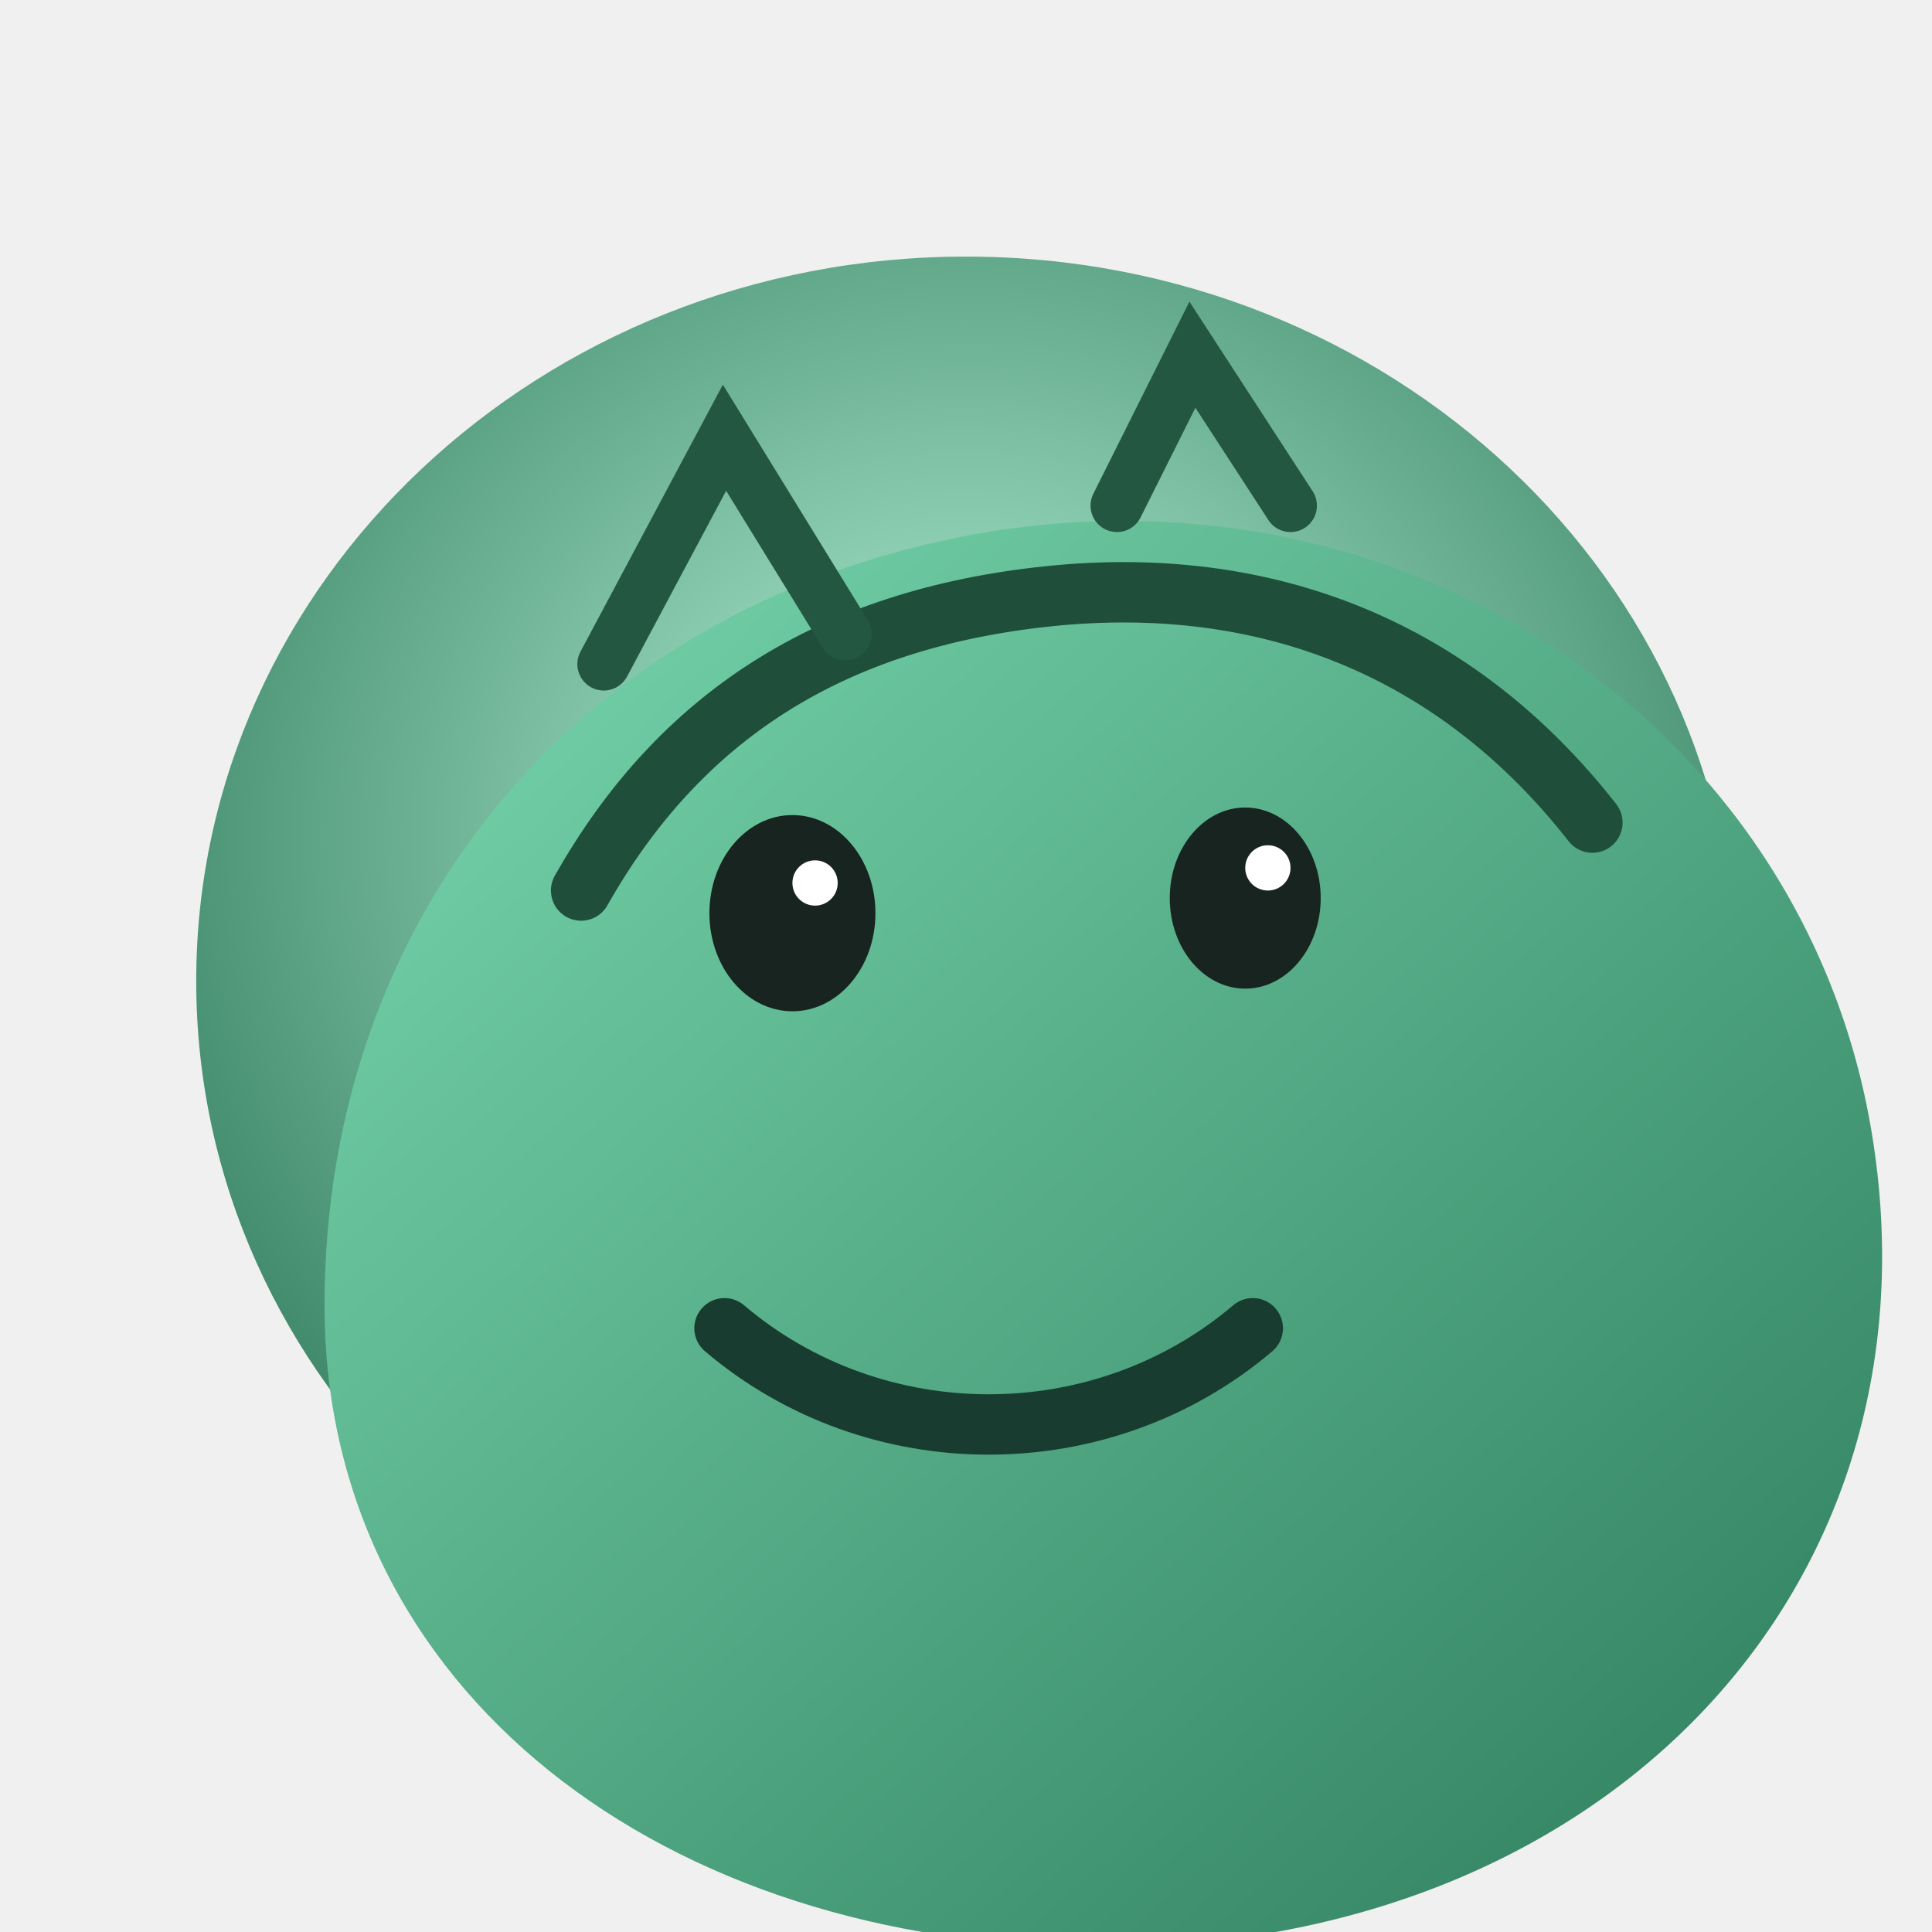
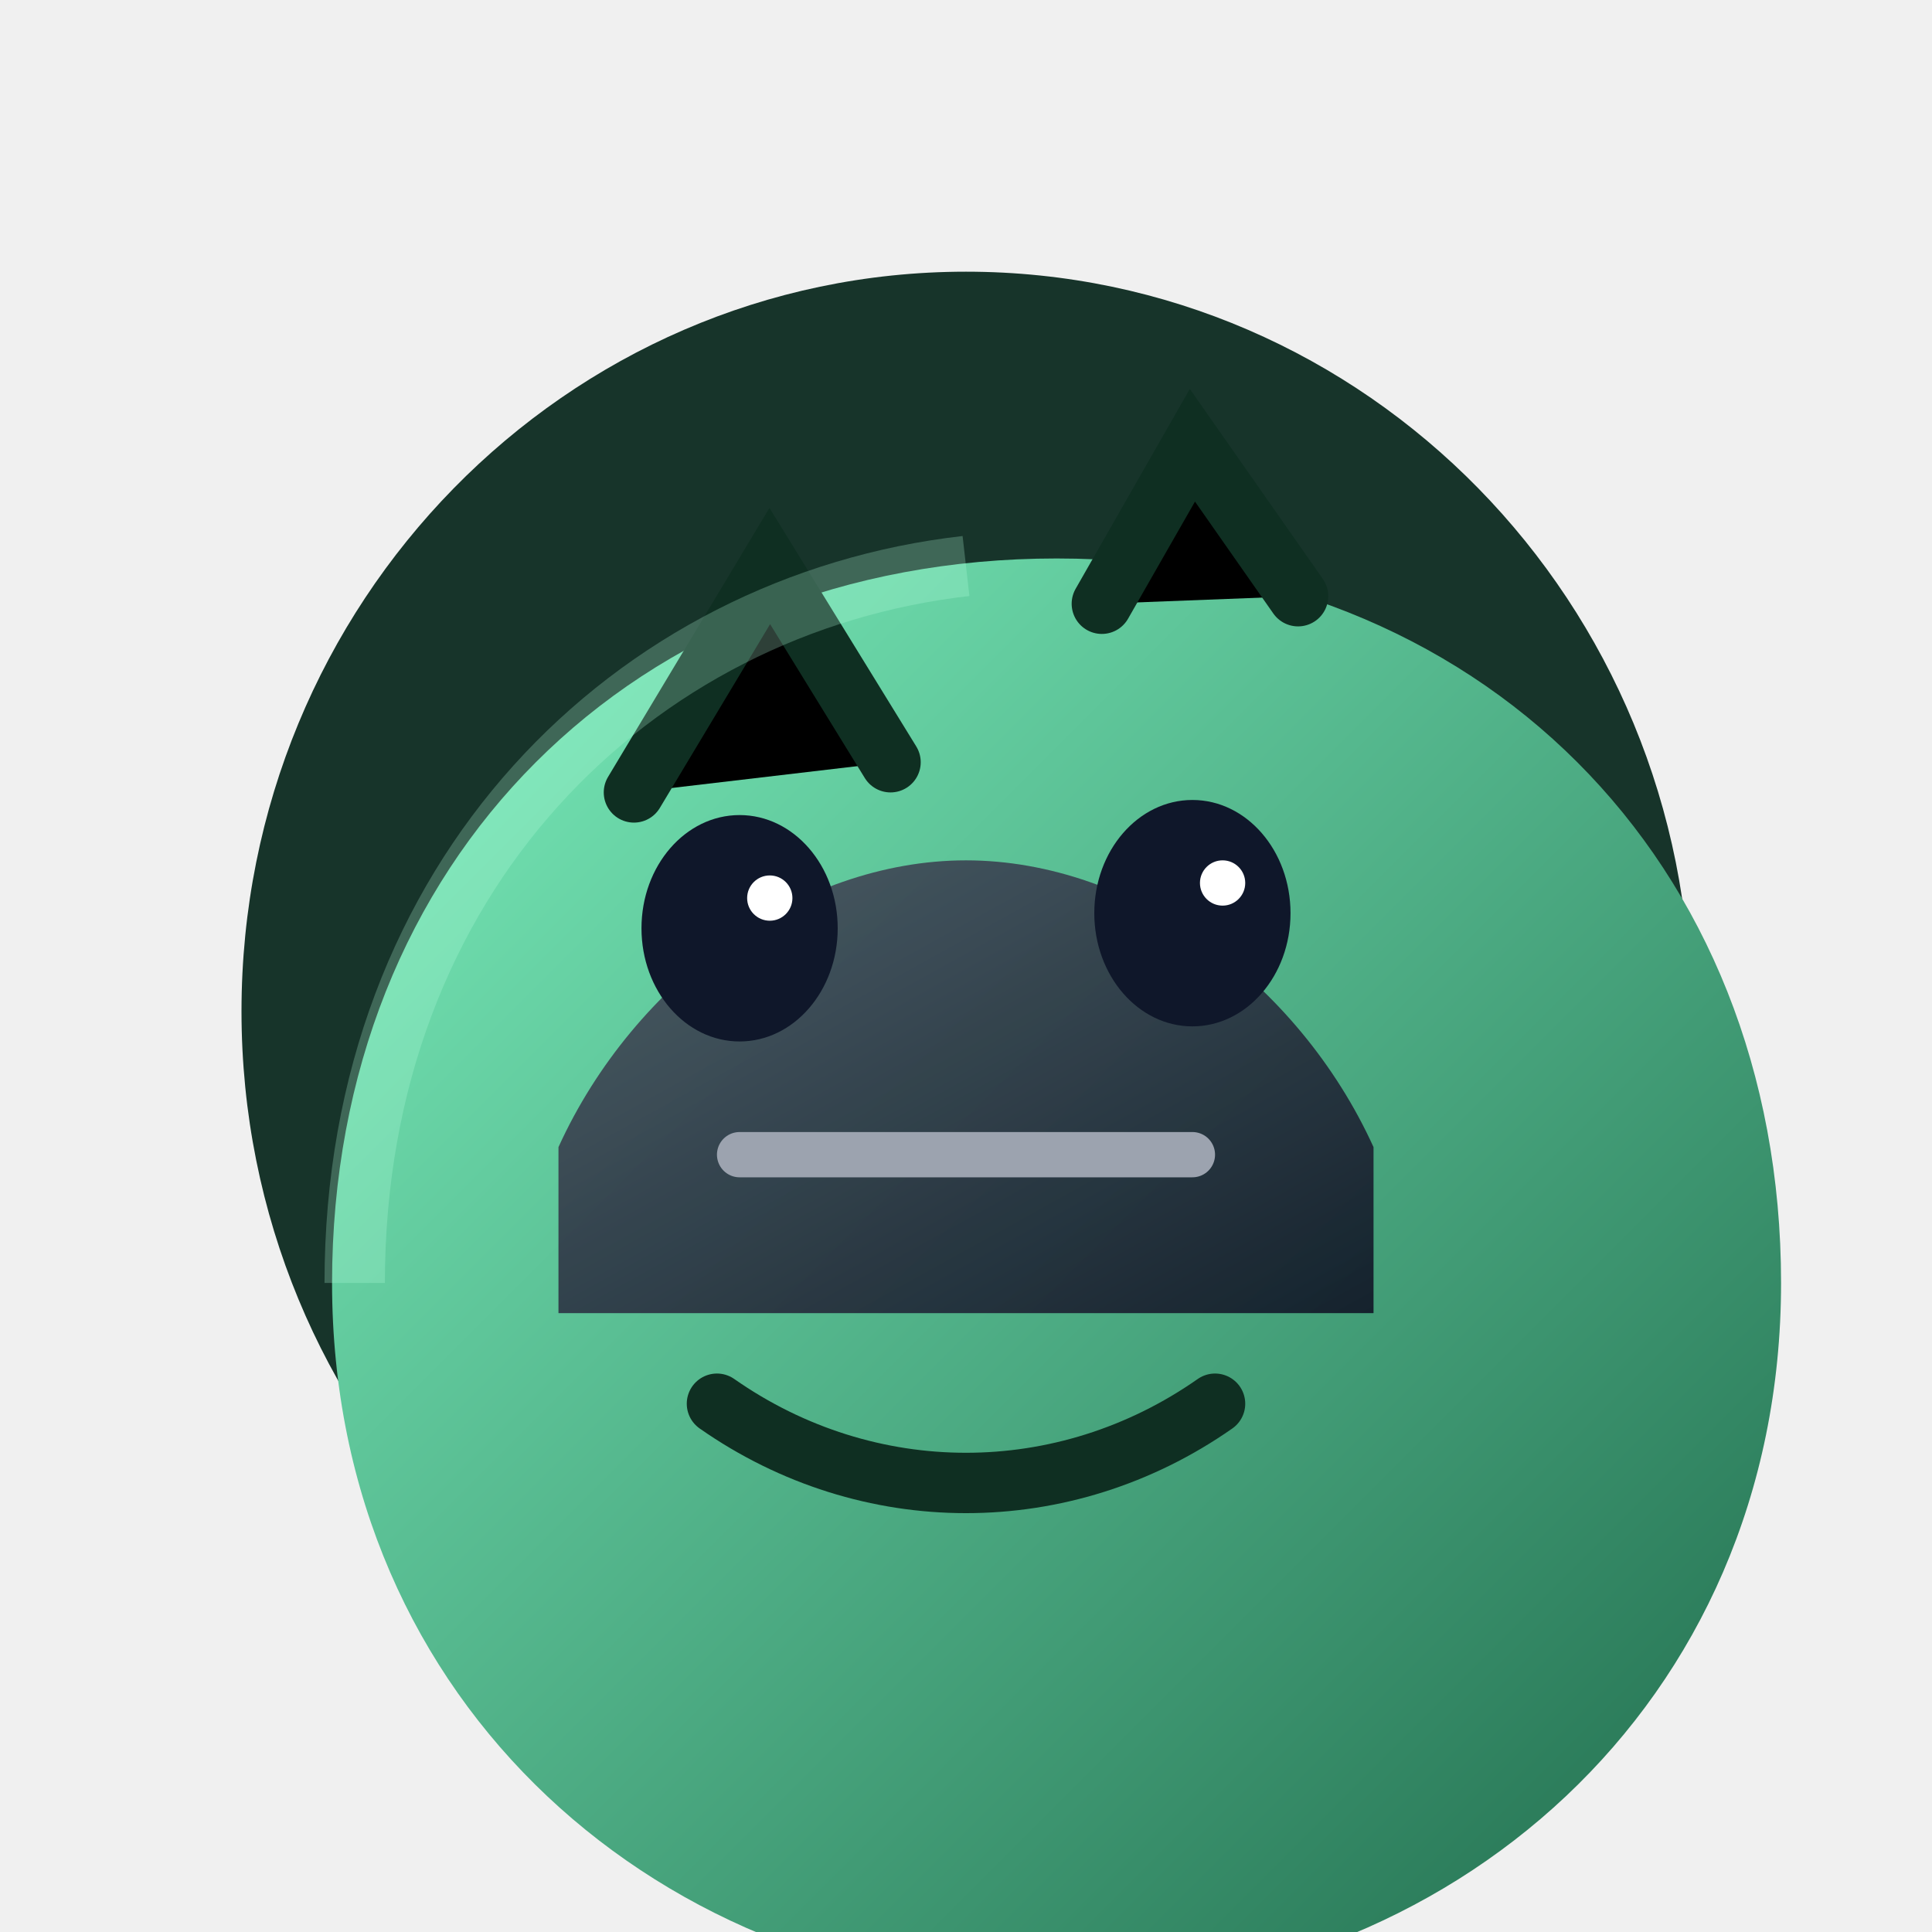
<svg xmlns="http://www.w3.org/2000/svg" viewBox="0 0 256 256">
  <defs>
-     <radialGradient id="dinoBg" cx="50%" cy="40%" r="65%">
-       <stop offset="0" stop-color="#b6f3d8" />
-       <stop offset="1" stop-color="#2f7a5b" />
-     </radialGradient>
-     <linearGradient id="dinoSkin" x1="0" y1="0" x2="1" y2="1">
-       <stop offset="0" stop-color="#79d8ae" />
-       <stop offset="1" stop-color="#2d7c5c" />
+     <linearGradient id="skin" x1="0" y1="0" x2="1" y2="1">
+       <stop offset="0" stop-color="#7cf0be" />
+       <stop offset="1" stop-color="#1f6a4b" />
+     </linearGradient>
+     <linearGradient id="armor" x1="0" y1="0" x2="1" y2="1">
+       <stop offset="0" stop-color="#4b5563" />
+       <stop offset="1" stop-color="#111827" />
    </linearGradient>
  </defs>
-   <ellipse cx="128" cy="130" rx="102" ry="96" fill="url(#dinoBg)" />
-   <path d="M43 173c0-51 33-92 85-102 58-11 111 25 120 79 10 60-35 108-102 108-58 0-103-34-103-85z" fill="url(#dinoSkin)" />
-   <path d="M77 118c13-23 33-36 62-39 29-3 54 7 72 30" stroke="#1f4f3b" stroke-width="8" fill="none" stroke-linecap="round" />
-   <ellipse cx="105" cy="121" rx="11" ry="13" fill="#18241f" />
-   <ellipse cx="165" cy="119" rx="10" ry="12" fill="#18241f" />
-   <circle cx="108" cy="117" r="3" fill="#fff" />
-   <circle cx="168" cy="115" r="3" fill="#fff" />
-   <path d="M96 176c20 17 50 17 70 0" stroke="#183d30" stroke-width="8" fill="none" stroke-linecap="round" />
-   <path d="M80 88l16-30 16 26M148 67l10-20 13 20" stroke="#245742" stroke-width="7" fill="none" stroke-linecap="round" />
+   <ellipse cx="128" cy="134" rx="96" ry="98" fill="#17342a" />
+   <path d="M44 170c0-56 40-96 96-96s96 40 96 96-44 94-96 94-96-38-96-94z" fill="url(#skin)" />
+   <path d="M74 152c10-22 32-38 54-38s44 16 54 38v22H74z" fill="url(#armor)" opacity="0.92" />
+   <path d="M98 153h60" stroke="#9ca3af" stroke-width="6" stroke-linecap="round" />
+   <path d="M84 105l18-30 16 26M146 80l12-21 14 20" stroke="#0f2f22" stroke-width="8" stroke-linecap="round" />
+   <ellipse cx="98" cy="123" rx="13" ry="15" fill="#0f172a" />
+   <ellipse cx="158" cy="121" rx="13" ry="15" fill="#0f172a" />
+   <circle cx="102" cy="119" r="3" fill="#fff" />
+   <circle cx="162" cy="117" r="3" fill="#fff" />
+   <path d="M95 186c20 14 46 14 66 0" stroke="#0f2f22" stroke-width="8" fill="none" stroke-linecap="round" />
+   <path d="M47 170c0-54 37-90 81-95" stroke="#b8ffe0" stroke-width="8" fill="none" opacity="0.25" />
</svg>
